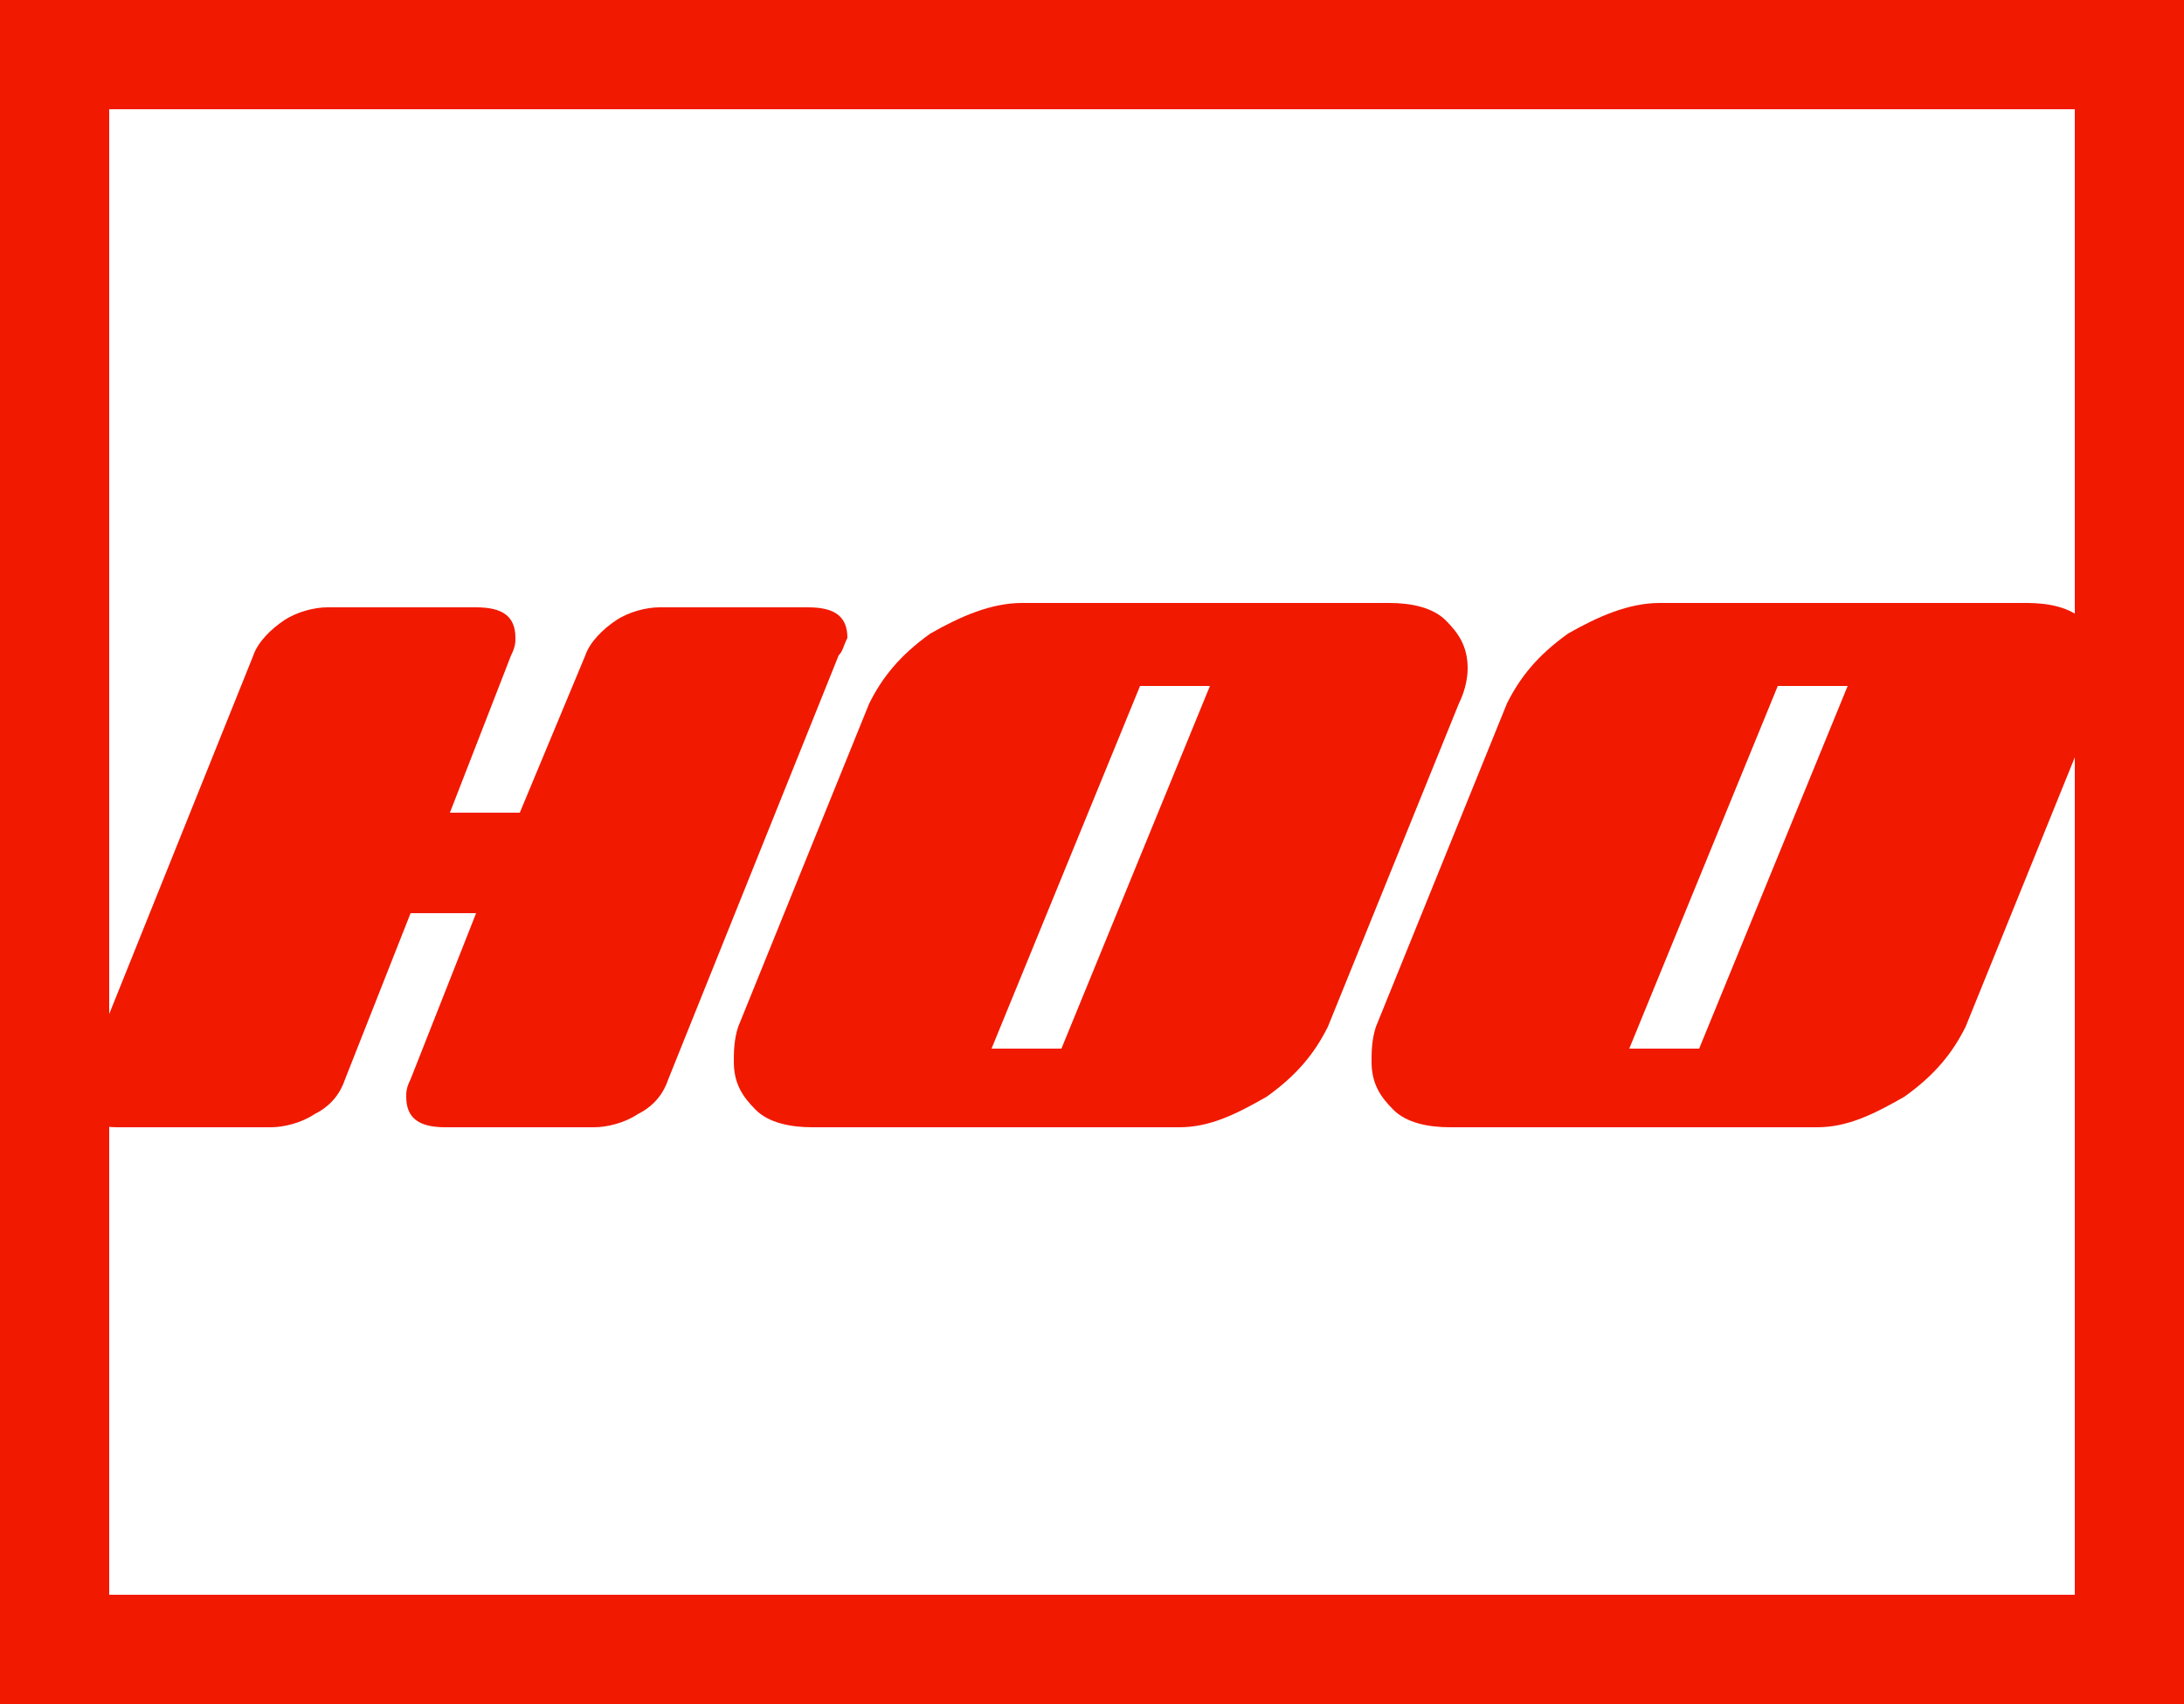
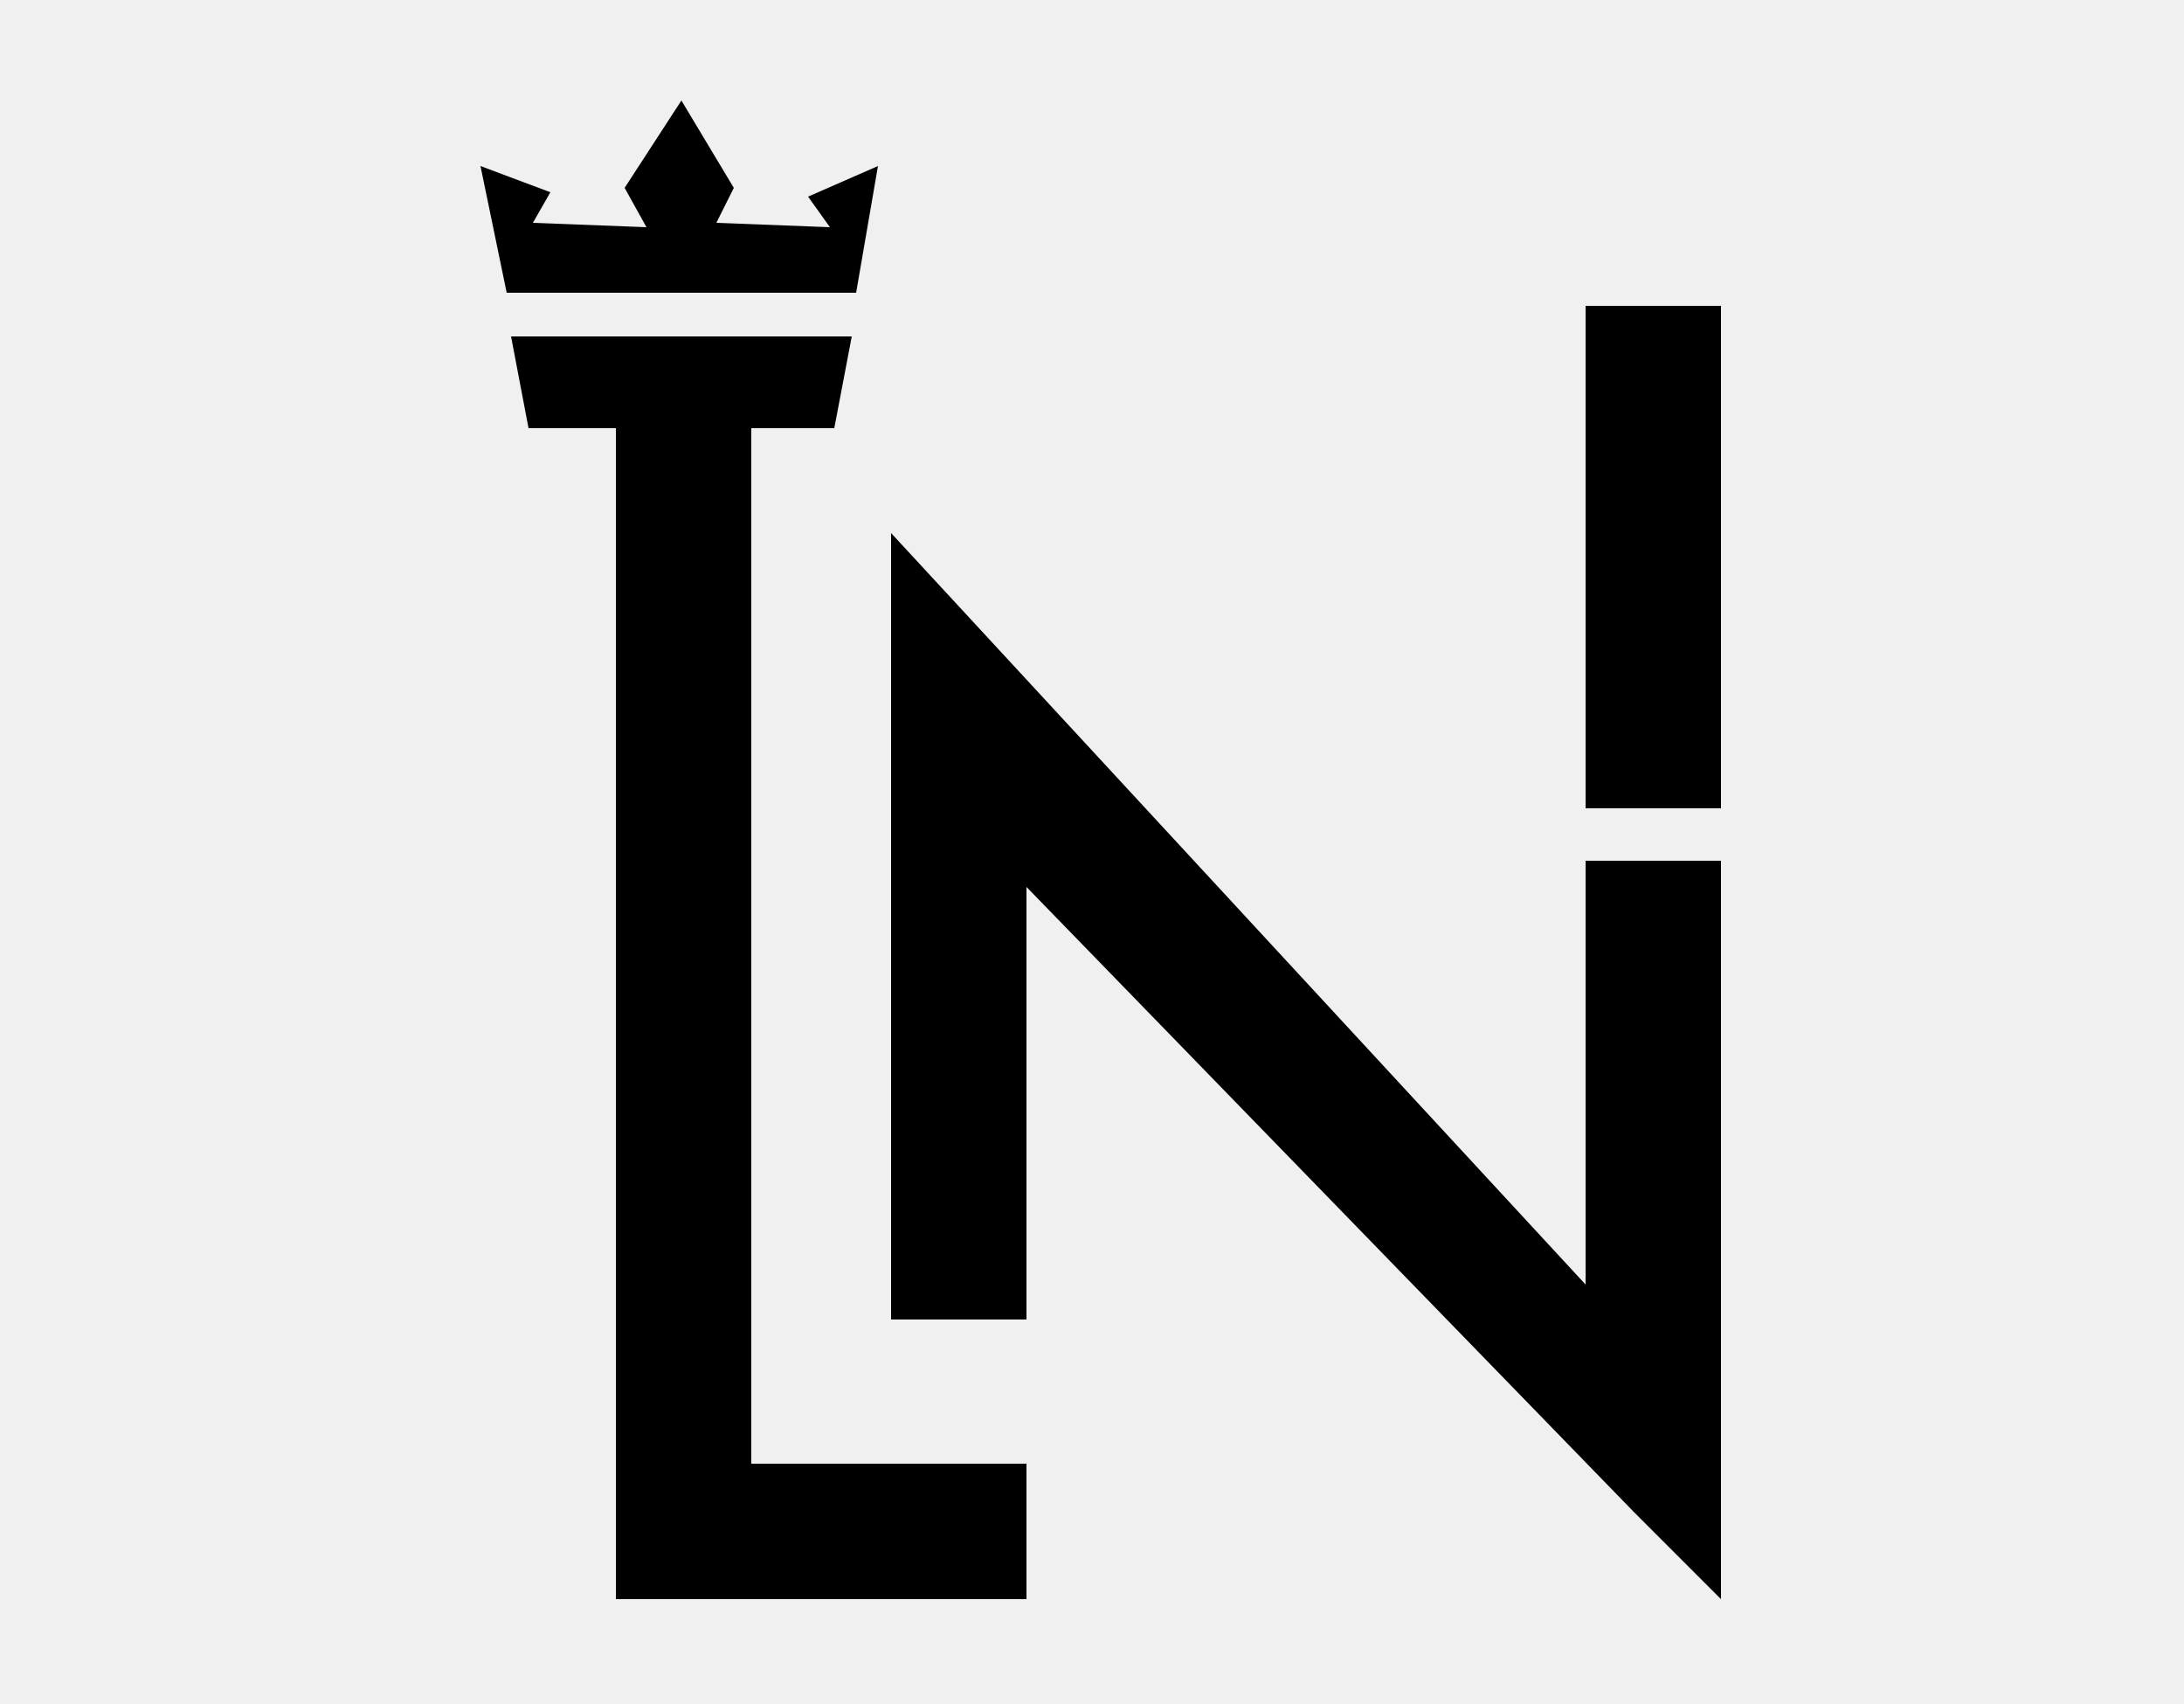
<svg xmlns="http://www.w3.org/2000/svg" version="1.1" id="Layer_1" x="0px" y="0px" viewBox="0 0 50 39" style="enable-background:new 0 0 50 39;" xml:space="preserve">
  <style type="text/css">
	.st0{display:none;}
	.st1{display:inline;}
	.st2{font-family:'Autumn';}
	.st3{font-size:10px;}
	.st4{display:inline;fill-rule:evenodd;clip-rule:evenodd;fill:#DA0500;}
	.st5{display:inline;fill-rule:evenodd;clip-rule:evenodd;fill:#0000FF;}
- 	.st6{fill:#FFFFFF;stroke:#F11900;stroke-width:5;stroke-miterlimit:10;}
- 	.st7{display:none;fill:#FFFFFF;}
- 	.st8{fill:#FFFFFF;}
- 	.st9{fill:#F11900;}
+ 	.st6{display:none;fill:#FFFFFF;stroke:#F11900;stroke-width:5;stroke-miterlimit:10;}
+ 	.st7{display:inline;fill:#F11900;}
</style>
  <g class="st0">
    <text transform="matrix(1 0 0 1 5.5847 35.7444)" class="st1 st2 st3">Harmony</text>
    <polygon class="st4" points="6,27.8 3,15.3 18.4,24 25,27.8  " />
    <polygon class="st4" points="25,27.8 31.6,24 47,15.3 43.9,27.8  " />
    <polygon class="st5" points="16.5,27.8 18.4,24 25,10.3 31.6,24 33.5,27.8  " />
    <circle class="st4" cx="25" cy="3.3" r="2" />
    <circle class="st5" cx="48" cy="10.3" r="2" />
    <circle class="st5" cx="2" cy="10.3" r="2" />
  </g>
  <rect class="st6" width="50" height="39" />
-   <g id="loicnondah_3_" class="st0">
-     <g id="letter_3_" class="st1">
-       <polygon class="st7" points="17.2,33.6 17.3,9.8 20.2,9.8 20.7,7.1 10.6,7.1 11.2,9.8 13.7,9.9 13.7,36.7 23.3,36.7 23.3,33.6       " />
-       <rect x="36.3" y="7" class="st8" width="3.1" height="11.5" />
-       <polygon class="st8" points="36.3,19.7 39.4,19.7 39.4,36.6 37.4,34.6 23.5,20.3 23.5,30.2 20.4,30.2 20.4,12.2 36.3,29.4   " />
-       <polyline class="st8" points="14.1,9.8 14.1,36.6 23.5,36.6 23.5,33.5 17.2,33.5 17.2,9.8 14.1,9.8   " />
-       <polyline class="st8" points="19.5,7.7 19.1,9.8 12.1,9.8 11.7,7.7 19.5,7.7   " />
-       <polygon class="st8" points="19.6,6.7 20.1,3.8 18.5,4.5 19,5.2 16.4,5.1 16.8,4.3 15.6,2.3 14.3,4.3 14.8,5.2 12.2,5.1 12.6,4.4     11,3.8 11.6,6.7   " />
+   <g id="loicnondah_3_">
+     <g id="letter_3_">
+       <polygon class="st0" points="17.2,33.6 17.3,9.8 20.2,9.8 20.7,7.1 10.6,7.1 11.2,9.8 13.7,9.9 13.7,36.7 23.3,36.7 23.3,33.6       " />
+       <rect x="36.3" y="7" width="3.1" height="11.5" />
+       <polygon points="36.3,19.7 39.4,19.7 39.4,36.6 37.4,34.6 23.5,20.3 23.5,30.2 20.4,30.2 20.4,12.2 36.3,29.4   " />
+       <polyline points="14.1,9.8 14.1,36.6 23.5,36.6 23.5,33.5 17.2,33.5 17.2,9.8 14.1,9.8   " />
+       <polyline points="19.5,7.7 19.1,9.8 12.1,9.8 11.7,7.7 19.5,7.7   " />
+       <polygon points="19.6,6.7 20.1,3.8 18.5,4.5 19,5.2 16.4,5.1 16.8,4.3 15.6,2.3 14.3,4.3 14.8,5.2 12.2,5.1 12.6,4.4 11,3.8     11.6,6.7   " />
    </g>
  </g>
-   <g>
-     <path class="st9" d="M19.2,15l-3.9,9.7c-0.1,0.3-0.3,0.6-0.7,0.8c-0.3,0.2-0.7,0.3-1,0.3h-3.4c-0.6,0-0.9-0.2-0.9-0.7   c0-0.1,0-0.2,0.1-0.4l1.5-3.8H9.4l-1.5,3.8c-0.1,0.3-0.3,0.6-0.7,0.8c-0.3,0.2-0.7,0.3-1,0.3H2.7c-0.6,0-0.9-0.2-0.9-0.7   c0-0.1,0-0.2,0.1-0.4L5.8,15c0.1-0.3,0.4-0.6,0.7-0.8c0.3-0.2,0.7-0.3,1-0.3h3.4c0.6,0,0.9,0.2,0.9,0.7c0,0.1,0,0.2-0.1,0.4   l-1.4,3.6h1.6l1.5-3.6c0.1-0.3,0.4-0.6,0.7-0.8c0.3-0.2,0.7-0.3,1-0.3h3.4c0.6,0,0.9,0.2,0.9,0.7C19.3,14.8,19.3,14.9,19.2,15z" />
-     <path class="st9" d="M33.4,16.1l-3,7.4c-0.3,0.6-0.7,1.1-1.4,1.6c-0.7,0.4-1.3,0.7-2,0.7h-8.4c-0.5,0-1-0.1-1.3-0.4   s-0.5-0.6-0.5-1.1c0-0.2,0-0.5,0.1-0.8l3-7.4c0.3-0.6,0.7-1.1,1.4-1.6c0.7-0.4,1.4-0.7,2.1-0.7h8.4c0.5,0,1,0.1,1.3,0.4   c0.3,0.3,0.5,0.6,0.5,1.1C33.6,15.6,33.5,15.9,33.4,16.1z M27.7,15.7h-1.6L22.7,24h1.6L27.7,15.7z" />
-     <path class="st9" d="M48,16.1l-3,7.4c-0.3,0.6-0.7,1.1-1.4,1.6c-0.7,0.4-1.3,0.7-2,0.7h-8.4c-0.5,0-1-0.1-1.3-0.4   c-0.3-0.3-0.5-0.6-0.5-1.1c0-0.2,0-0.5,0.1-0.8l3-7.4c0.3-0.6,0.7-1.1,1.4-1.6c0.7-0.4,1.4-0.7,2.1-0.7h8.4c0.5,0,1,0.1,1.3,0.4   c0.3,0.3,0.5,0.6,0.5,1.1C48.2,15.6,48.1,15.9,48,16.1z M42.3,15.7h-1.6L37.3,24h1.6L42.3,15.7z" />
+   <g class="st0">
+     <path class="st7" d="M19.2,15l-3.9,9.7c-0.1,0.3-0.3,0.6-0.7,0.8c-0.3,0.2-0.7,0.3-1,0.3h-3.4c-0.6,0-0.9-0.2-0.9-0.7   c0-0.1,0-0.2,0.1-0.4l1.5-3.8H9.4l-1.5,3.8c-0.1,0.3-0.3,0.6-0.7,0.8c-0.3,0.2-0.7,0.3-1,0.3H2.7c-0.6,0-0.9-0.2-0.9-0.7   c0-0.1,0-0.2,0.1-0.4L5.8,15c0.1-0.3,0.4-0.6,0.7-0.8c0.3-0.2,0.7-0.3,1-0.3h3.4c0.6,0,0.9,0.2,0.9,0.7c0,0.1,0,0.2-0.1,0.4   l-1.4,3.6h1.6l1.5-3.6c0.1-0.3,0.4-0.6,0.7-0.8c0.3-0.2,0.7-0.3,1-0.3h3.4c0.6,0,0.9,0.2,0.9,0.7C19.3,14.8,19.3,14.9,19.2,15z" />
+     <path class="st7" d="M33.4,16.1l-3,7.4c-0.3,0.6-0.7,1.1-1.4,1.6c-0.7,0.4-1.3,0.7-2,0.7h-8.4c-0.5,0-1-0.1-1.3-0.4   s-0.5-0.6-0.5-1.1c0-0.2,0-0.5,0.1-0.8l3-7.4c0.3-0.6,0.7-1.1,1.4-1.6c0.7-0.4,1.4-0.7,2.1-0.7h8.4c0.5,0,1,0.1,1.3,0.4   c0.3,0.3,0.5,0.6,0.5,1.1C33.6,15.6,33.5,15.9,33.4,16.1z M27.7,15.7h-1.6L22.7,24h1.6L27.7,15.7z" />
+     <path class="st7" d="M48,16.1l-3,7.4c-0.3,0.6-0.7,1.1-1.4,1.6c-0.7,0.4-1.3,0.7-2,0.7h-8.4c-0.5,0-1-0.1-1.3-0.4   c-0.3-0.3-0.5-0.6-0.5-1.1c0-0.2,0-0.5,0.1-0.8l3-7.4c0.3-0.6,0.7-1.1,1.4-1.6c0.7-0.4,1.4-0.7,2.1-0.7h8.4c0.5,0,1,0.1,1.3,0.4   c0.3,0.3,0.5,0.6,0.5,1.1C48.2,15.6,48.1,15.9,48,16.1z M42.3,15.7h-1.6L37.3,24h1.6L42.3,15.7z" />
  </g>
</svg>
